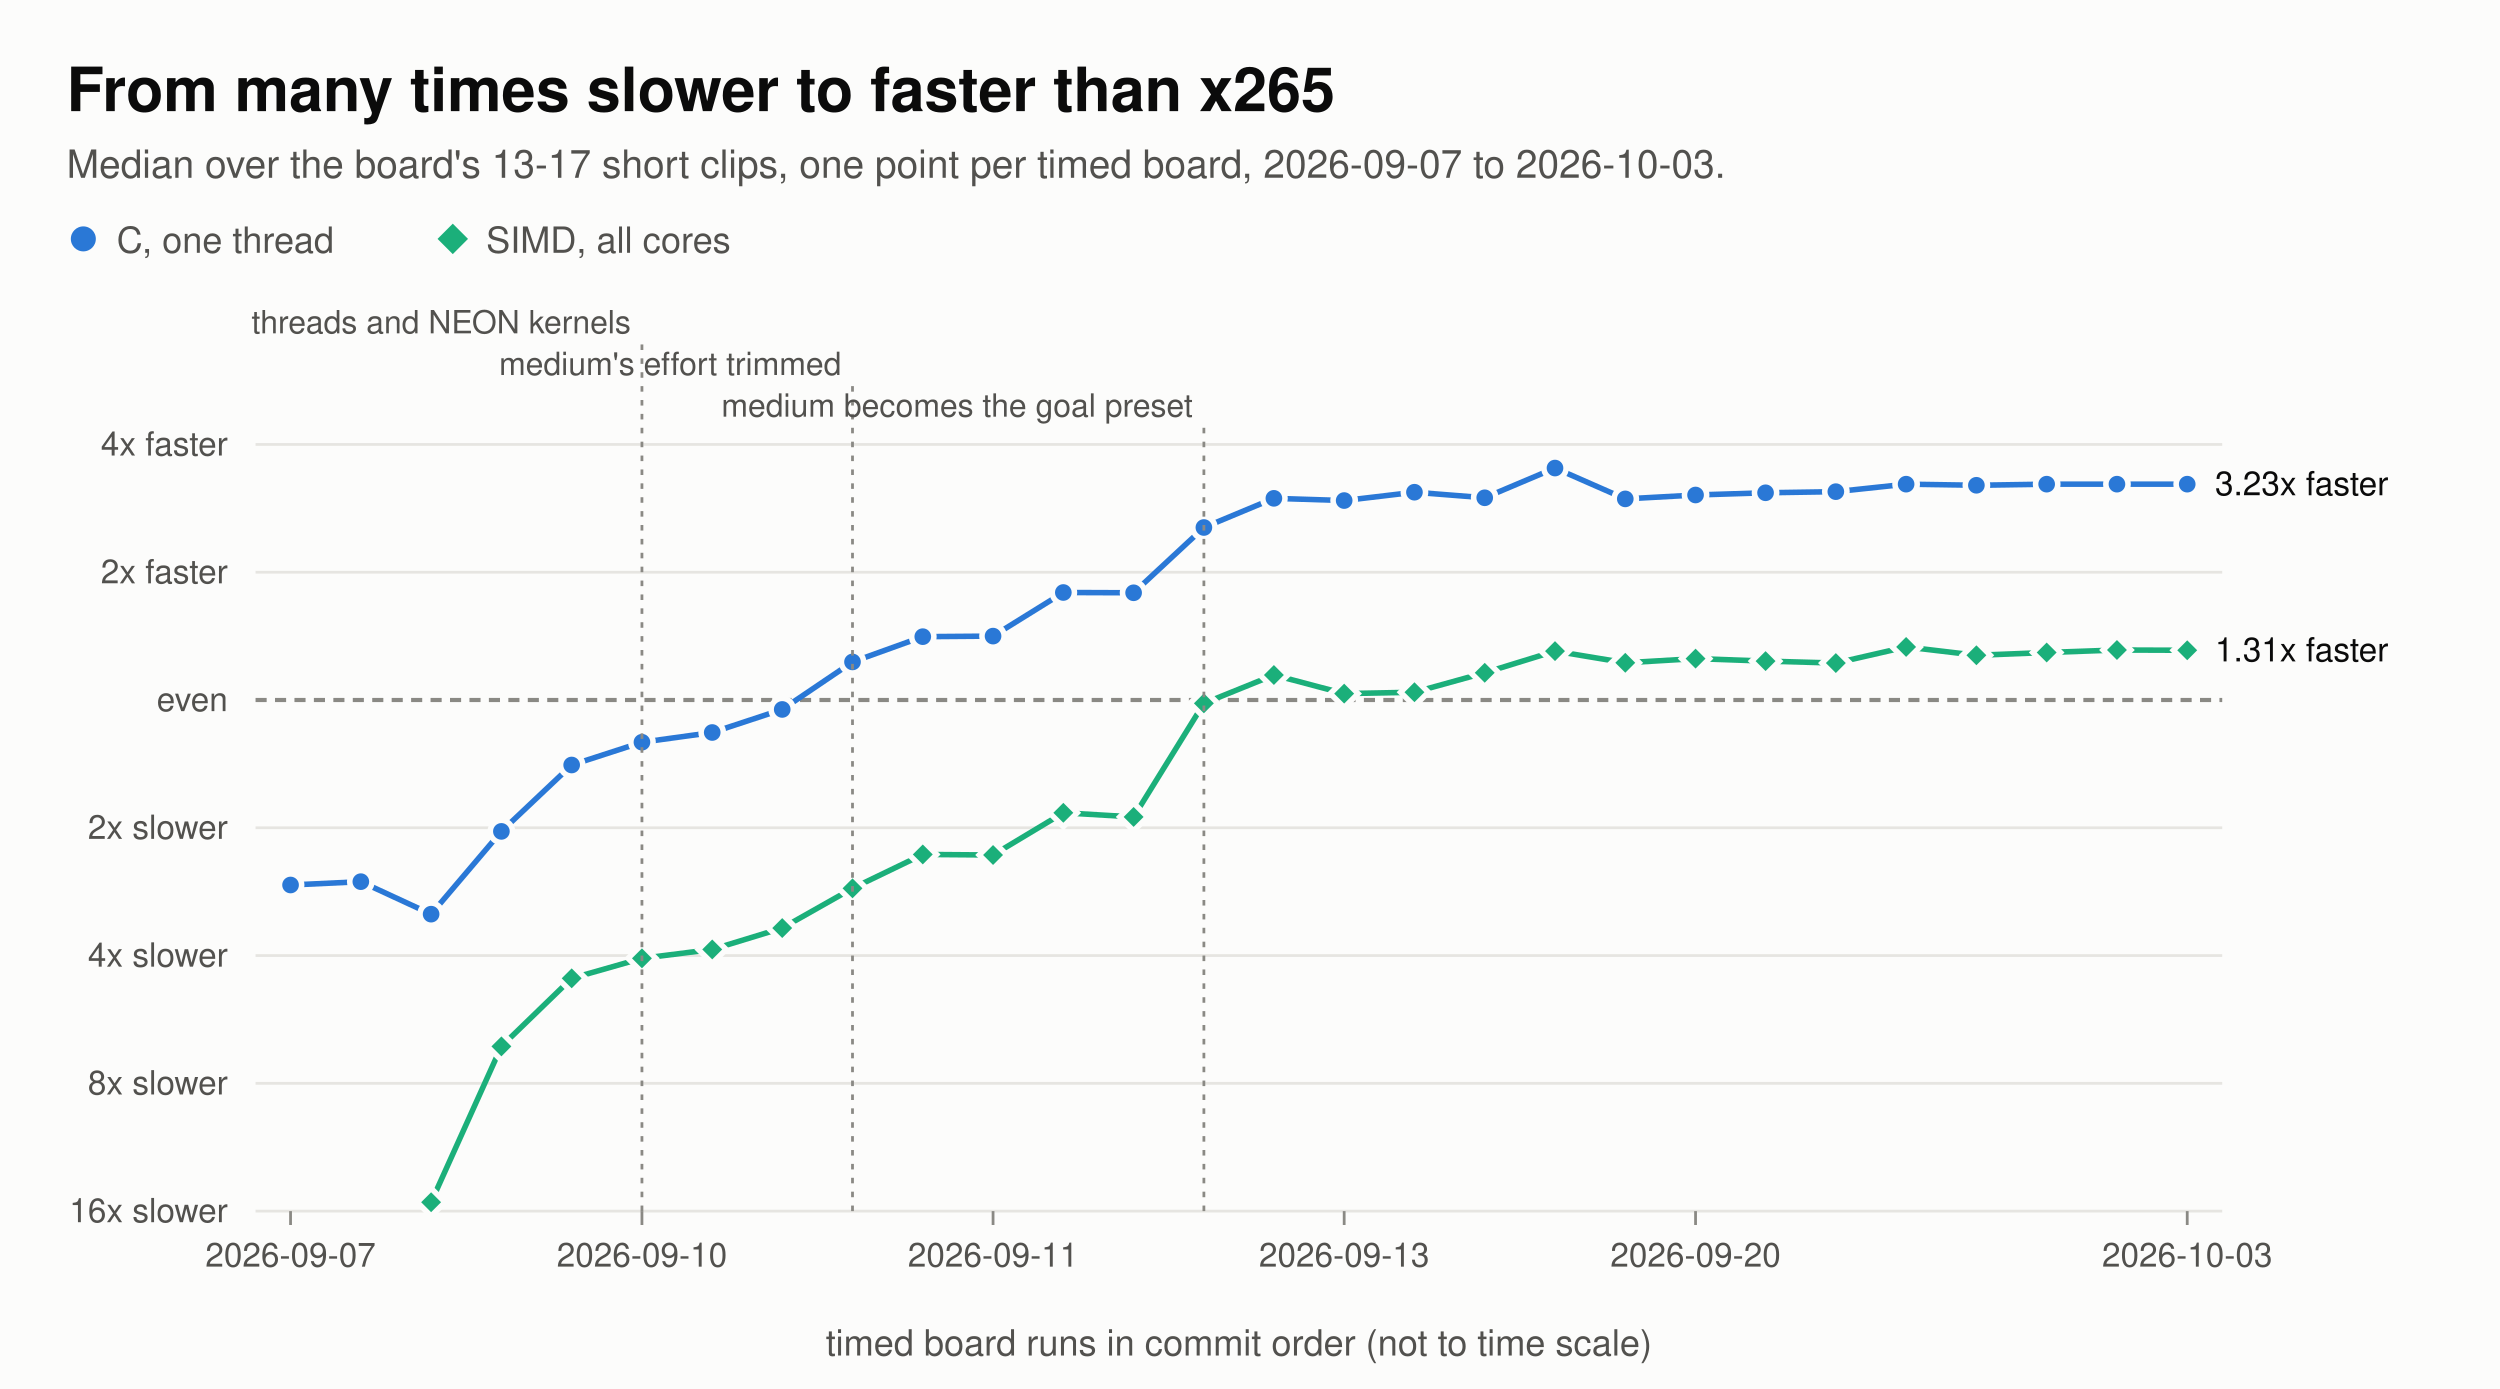
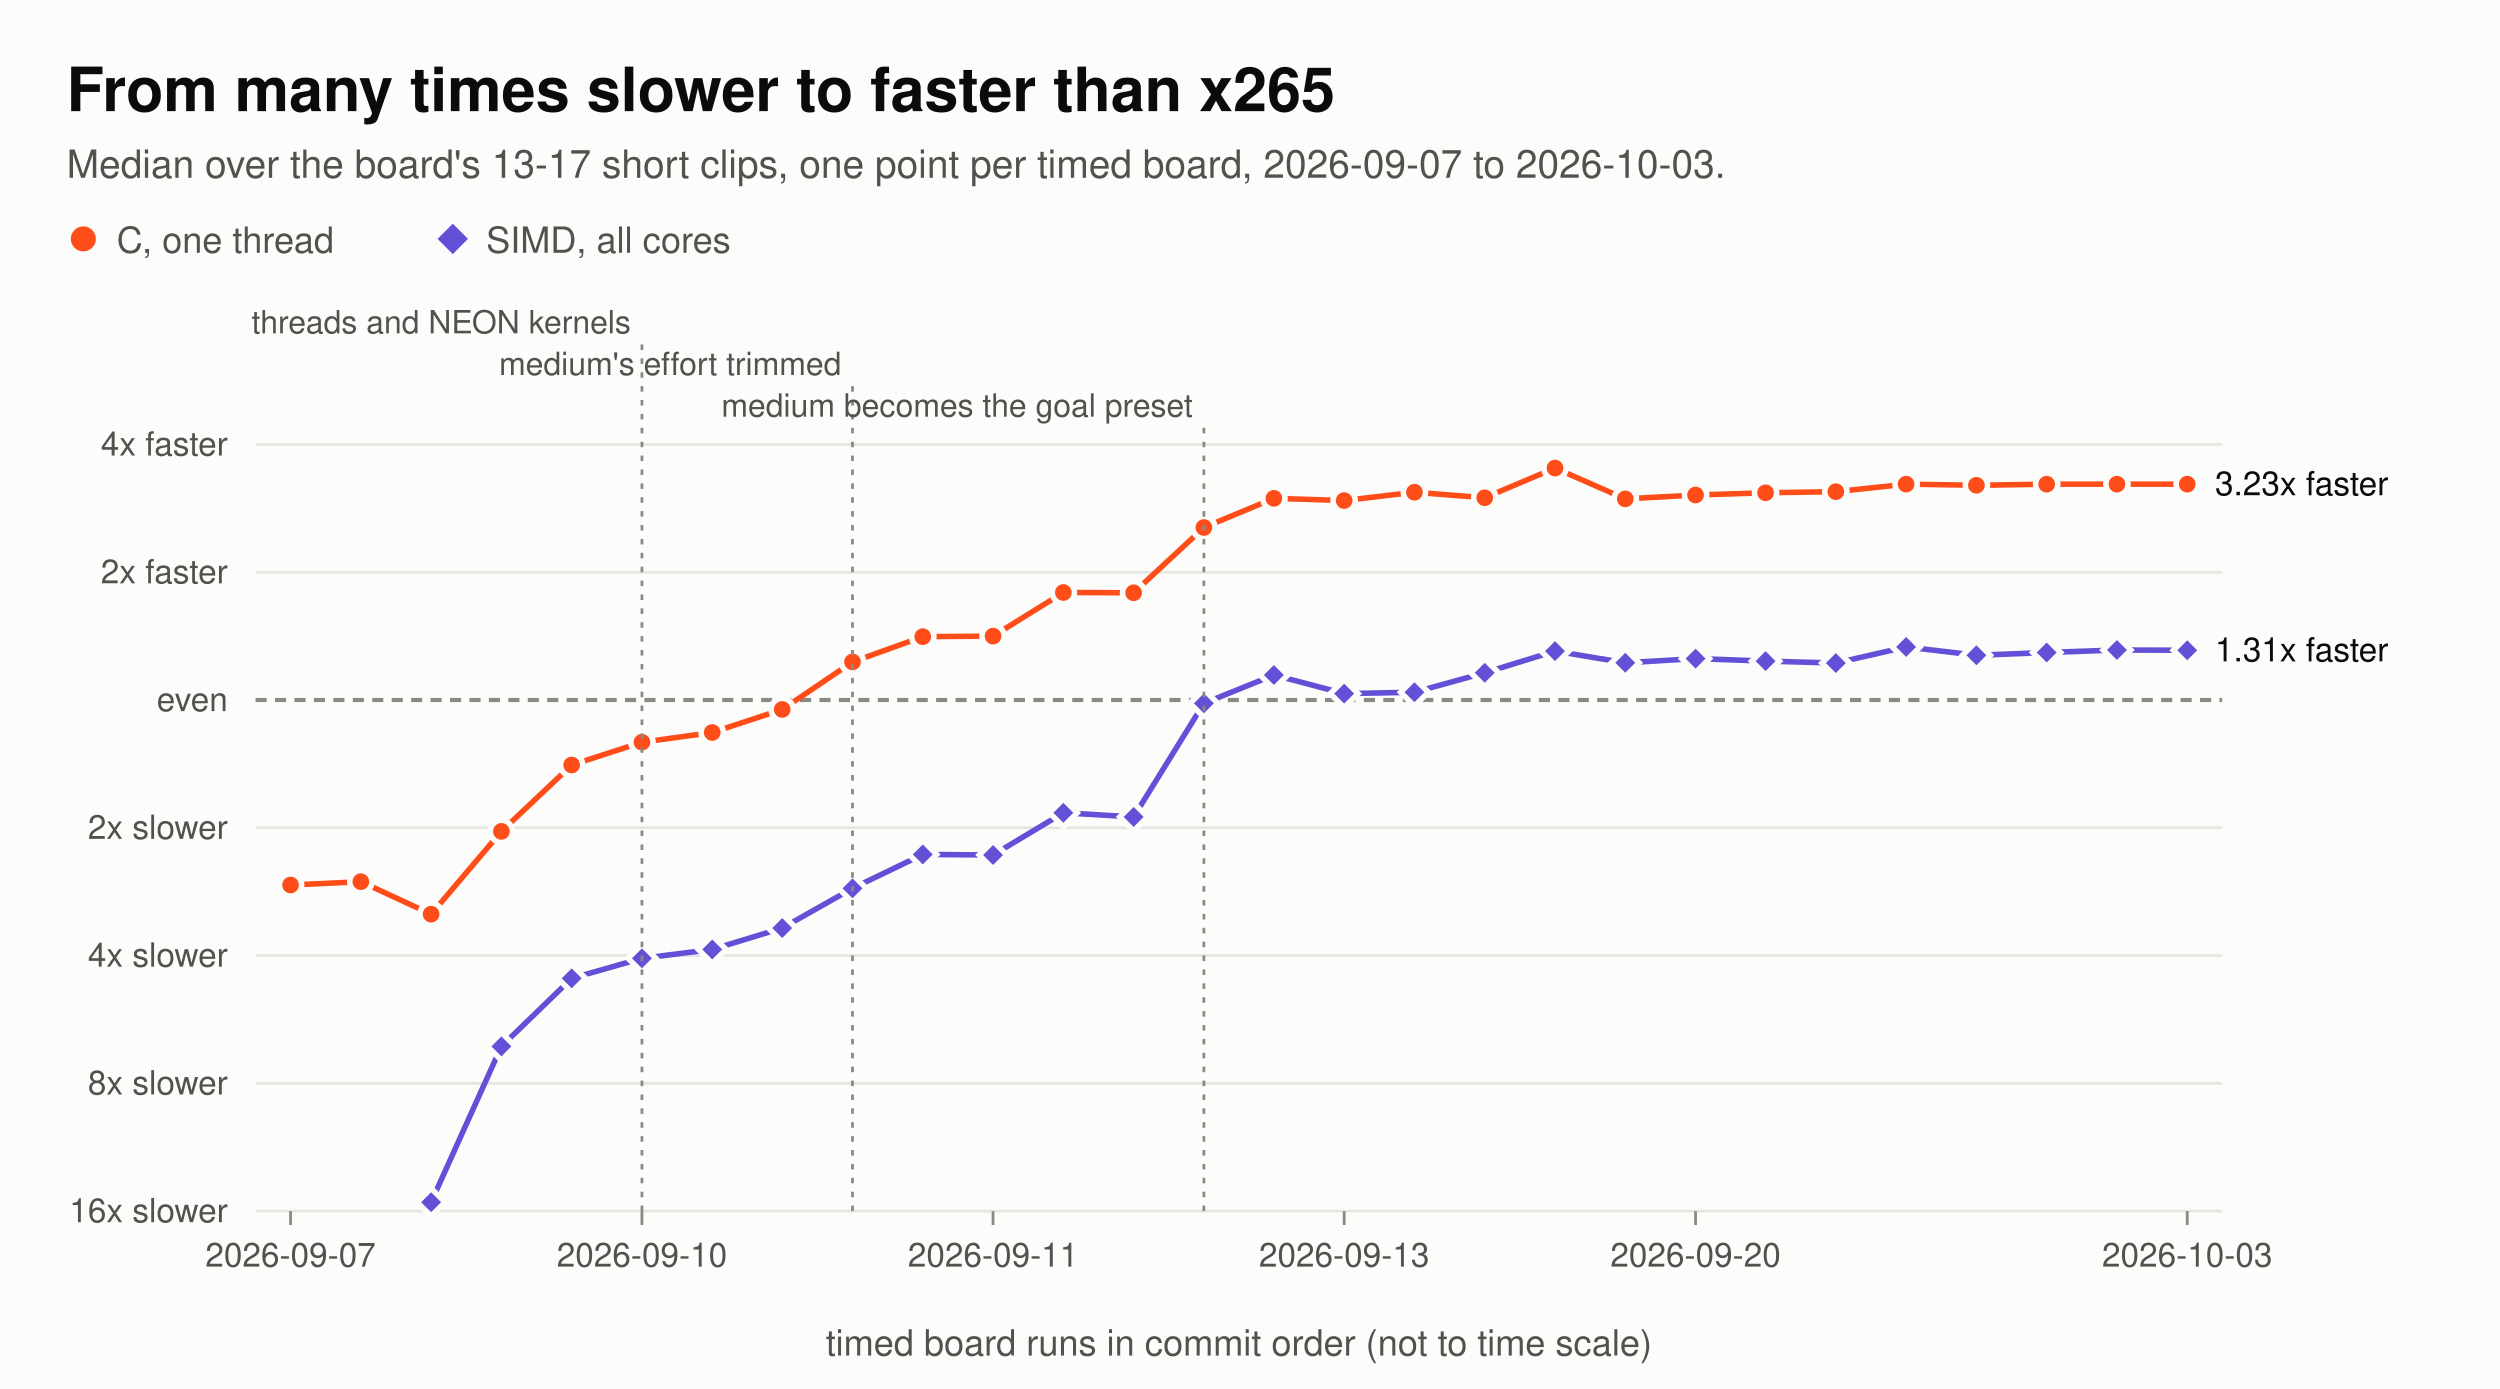
<svg xmlns="http://www.w3.org/2000/svg" width="900" height="500" viewBox="0 0 900 500" role="img">
  <style>
.bg{fill:#fcfcfb}.t1{fill:#0b0b0b}.t2{fill:#52514e}.grid{stroke:#e6e5e1}
- .base{stroke:#8a8984}.ring{stroke:#fcfcfb}
- .s1{fill:#2a78d6}.s2{fill:#eb6834}.s3{fill:#1baf7a}.sx{fill:#8a8984}
- .l1{stroke:#2a78d6}.l2{stroke:#eb6834}.l3{stroke:#1baf7a}.lx{stroke:#8a8984}.span{stroke:#e6e5e1}
- text{font-family:-apple-system,"IBM Plex Sans",Helvetica,Arial,sans-serif}
+ .base{stroke:#8a8984}.ring{stroke:#fcfcfb}.med{stroke:#0b0b0b}
+ .s1{fill:#ff4d1a}.s2{fill:#1baf7a}.s3{fill:#6250d6}.sx{fill:#8a8984}
+ .l1{stroke:#ff4d1a}.l2{stroke:#1baf7a}.l3{stroke:#6250d6}.lx{stroke:#8a8984}.span{stroke:#e6e5e1}
+ text{font-family:system-ui,-apple-system,"Segoe UI",Helvetica,Arial,sans-serif}
@media (prefers-color-scheme:dark){
.bg{fill:#1a1a19}.t1{fill:#f0efec}.t2{fill:#c3c2b7}.grid{stroke:#2e2e2c}
- .base{stroke:#8a8984}.ring{stroke:#1a1a19}
- .s1{fill:#3987e5}.s2{fill:#d95926}.s3{fill:#199e70}.sx{fill:#8a8984}
- .l1{stroke:#3987e5}.l2{stroke:#d95926}.l3{stroke:#199e70}.lx{stroke:#8a8984}.span{stroke:#3a3a37}}
+ .base{stroke:#8a8984}.ring{stroke:#1a1a19}.med{stroke:#f0efec}
+ .s1{fill:#ff4d1a}.s2{fill:#199e70}.s3{fill:#9085e9}.sx{fill:#8a8984}
+ .l1{stroke:#ff4d1a}.l2{stroke:#199e70}.l3{stroke:#9085e9}.lx{stroke:#8a8984}.span{stroke:#3a3a37}}
</style>
  <rect width="100%" height="100%" class="bg" />
  <text x="24.0" y="40.0" font-size="22" class="t1" text-anchor="start" font-weight="600">From many times slower to faster than x265</text>
  <text x="24.0" y="64.0" font-size="14" class="t2" text-anchor="start">Median over the board's 13-17 short clips, one point per timed board, 2026-09-07 to 2026-10-03.</text>
  <circle cx="30.0" cy="86.0" r="5.5" class="s1 ring" stroke-width="2" />
  <text x="42.0" y="91.0" font-size="13" class="t2" text-anchor="start">C, one thread</text>
  <polygon points="163.0,79.1 169.9,86.0 163.0,92.9 156.1,86.0" class="s3 ring" stroke-width="2" />
  <text x="175.0" y="91.0" font-size="13" class="t2" text-anchor="start">SIMD, all cores</text>
  <line x1="92" y1="436.0" x2="800" y2="436.0" class="grid" stroke-width="1" />
  <text x="82.0" y="440.0" font-size="12" class="t2" text-anchor="end">16x slower</text>
  <line x1="92" y1="390.0" x2="800" y2="390.0" class="grid" stroke-width="1" />
  <text x="82.0" y="394.0" font-size="12" class="t2" text-anchor="end">8x slower</text>
  <line x1="92" y1="344.0" x2="800" y2="344.0" class="grid" stroke-width="1" />
  <text x="82.0" y="348.0" font-size="12" class="t2" text-anchor="end">4x slower</text>
  <line x1="92" y1="298.0" x2="800" y2="298.0" class="grid" stroke-width="1" />
  <text x="82.0" y="302.0" font-size="12" class="t2" text-anchor="end">2x slower</text>
  <line x1="92" y1="252.0" x2="800" y2="252.0" class="base" stroke-width="1.5" stroke-dasharray="4 3" />
  <text x="82.0" y="256.0" font-size="12" class="t2" text-anchor="end">even</text>
  <line x1="92" y1="206.0" x2="800" y2="206.0" class="grid" stroke-width="1" />
  <text x="82.0" y="210.0" font-size="12" class="t2" text-anchor="end">2x faster</text>
  <line x1="92" y1="160.0" x2="800" y2="160.0" class="grid" stroke-width="1" />
  <text x="82.0" y="164.0" font-size="12" class="t2" text-anchor="end">4x faster</text>
  <line x1="104.6" y1="436" x2="104.6" y2="441" class="base" />
  <text x="104.6" y="456.0" font-size="12" class="t2" text-anchor="middle">2026-09-07</text>
  <line x1="231.1" y1="436" x2="231.1" y2="441" class="base" />
  <text x="231.1" y="456.0" font-size="12" class="t2" text-anchor="middle">2026-09-10</text>
  <line x1="357.5" y1="436" x2="357.5" y2="441" class="base" />
  <text x="357.5" y="456.0" font-size="12" class="t2" text-anchor="middle">2026-09-11</text>
  <line x1="483.9" y1="436" x2="483.9" y2="441" class="base" />
  <text x="483.9" y="456.0" font-size="12" class="t2" text-anchor="middle">2026-09-13</text>
  <line x1="610.4" y1="436" x2="610.4" y2="441" class="base" />
  <text x="610.4" y="456.0" font-size="12" class="t2" text-anchor="middle">2026-09-20</text>
  <line x1="787.4" y1="436" x2="787.4" y2="441" class="base" />
  <text x="787.4" y="456.0" font-size="12" class="t2" text-anchor="middle">2026-10-03</text>
  <text x="446.0" y="488.0" font-size="13" class="t2" text-anchor="middle">timed board runs in commit order (not to time scale)</text>
  <polyline fill="none" class="l1" stroke-width="2" points="104.6,318.6 129.9,317.4 155.2,329.1 180.5,299.3 205.8,275.4 231.1,267.2 256.4,263.7 281.6,255.4 306.9,238.3 332.2,229.2 357.5,229.0 382.8,213.3 408.1,213.4 433.4,189.9 458.6,179.4 483.9,180.2 509.2,177.2 534.5,179.2 559.8,168.5 585.1,179.6 610.4,178.2 635.6,177.4 660.9,177.0 686.2,174.3 711.5,174.7 736.8,174.3 762.1,174.3 787.4,174.3" />
  <circle cx="104.6" cy="318.6" r="4" class="s1 ring" stroke-width="2" />
  <circle cx="129.9" cy="317.4" r="4" class="s1 ring" stroke-width="2" />
  <circle cx="155.2" cy="329.1" r="4" class="s1 ring" stroke-width="2" />
  <circle cx="180.5" cy="299.3" r="4" class="s1 ring" stroke-width="2" />
  <circle cx="205.8" cy="275.4" r="4" class="s1 ring" stroke-width="2" />
  <circle cx="231.1" cy="267.2" r="4" class="s1 ring" stroke-width="2" />
  <circle cx="256.4" cy="263.7" r="4" class="s1 ring" stroke-width="2" />
  <circle cx="281.6" cy="255.4" r="4" class="s1 ring" stroke-width="2" />
  <circle cx="306.9" cy="238.3" r="4" class="s1 ring" stroke-width="2" />
  <circle cx="332.2" cy="229.2" r="4" class="s1 ring" stroke-width="2" />
  <circle cx="357.5" cy="229.0" r="4" class="s1 ring" stroke-width="2" />
  <circle cx="382.8" cy="213.3" r="4" class="s1 ring" stroke-width="2" />
  <circle cx="408.1" cy="213.4" r="4" class="s1 ring" stroke-width="2" />
  <circle cx="433.4" cy="189.9" r="4" class="s1 ring" stroke-width="2" />
  <circle cx="458.6" cy="179.4" r="4" class="s1 ring" stroke-width="2" />
  <circle cx="483.9" cy="180.2" r="4" class="s1 ring" stroke-width="2" />
  <circle cx="509.2" cy="177.2" r="4" class="s1 ring" stroke-width="2" />
  <circle cx="534.5" cy="179.2" r="4" class="s1 ring" stroke-width="2" />
  <circle cx="559.8" cy="168.5" r="4" class="s1 ring" stroke-width="2" />
  <circle cx="585.1" cy="179.6" r="4" class="s1 ring" stroke-width="2" />
  <circle cx="610.4" cy="178.2" r="4" class="s1 ring" stroke-width="2" />
  <circle cx="635.6" cy="177.4" r="4" class="s1 ring" stroke-width="2" />
  <circle cx="660.9" cy="177.0" r="4" class="s1 ring" stroke-width="2" />
  <circle cx="686.2" cy="174.3" r="4" class="s1 ring" stroke-width="2" />
  <circle cx="711.5" cy="174.7" r="4" class="s1 ring" stroke-width="2" />
  <circle cx="736.8" cy="174.3" r="4" class="s1 ring" stroke-width="2" />
  <circle cx="762.1" cy="174.3" r="4" class="s1 ring" stroke-width="2" />
  <circle cx="787.4" cy="174.3" r="4" class="s1 ring" stroke-width="2" />
  <polyline fill="none" class="l3" stroke-width="2" points="155.2,432.8 180.5,376.7 205.8,352.2 231.1,345.0 256.4,341.8 281.6,334.1 306.9,319.8 332.2,307.6 357.5,307.8 382.8,292.6 408.1,294.1 433.4,253.2 458.6,243.0 483.9,249.7 509.2,249.2 534.5,242.2 559.8,234.4 585.1,238.6 610.4,237.1 635.6,238.0 660.9,238.7 686.2,232.9 711.5,235.9 736.8,234.9 762.1,234.0 787.4,234.1" />
  <polygon points="155.2,427.8 160.2,432.8 155.2,437.8 150.2,432.8" class="s3 ring" stroke-width="2" />
  <polygon points="180.5,371.7 185.5,376.7 180.5,381.7 175.5,376.7" class="s3 ring" stroke-width="2" />
  <polygon points="205.8,347.2 210.8,352.2 205.8,357.2 200.8,352.2" class="s3 ring" stroke-width="2" />
  <polygon points="231.1,340.0 236.1,345.0 231.1,350.0 226.1,345.0" class="s3 ring" stroke-width="2" />
  <polygon points="256.4,336.8 261.4,341.8 256.4,346.8 251.4,341.8" class="s3 ring" stroke-width="2" />
  <polygon points="281.6,329.1 286.6,334.1 281.6,339.1 276.6,334.1" class="s3 ring" stroke-width="2" />
  <polygon points="306.9,314.8 311.9,319.8 306.9,324.8 301.9,319.8" class="s3 ring" stroke-width="2" />
  <polygon points="332.2,302.6 337.2,307.6 332.2,312.6 327.2,307.6" class="s3 ring" stroke-width="2" />
  <polygon points="357.5,302.8 362.5,307.8 357.5,312.8 352.5,307.8" class="s3 ring" stroke-width="2" />
  <polygon points="382.8,287.6 387.8,292.6 382.8,297.6 377.8,292.6" class="s3 ring" stroke-width="2" />
  <polygon points="408.1,289.1 413.1,294.1 408.1,299.1 403.1,294.1" class="s3 ring" stroke-width="2" />
  <polygon points="433.4,248.2 438.4,253.2 433.4,258.2 428.4,253.2" class="s3 ring" stroke-width="2" />
  <polygon points="458.6,238.0 463.6,243.0 458.6,248.0 453.6,243.0" class="s3 ring" stroke-width="2" />
  <polygon points="483.9,244.7 488.9,249.7 483.9,254.7 478.9,249.7" class="s3 ring" stroke-width="2" />
  <polygon points="509.2,244.2 514.2,249.2 509.2,254.2 504.2,249.2" class="s3 ring" stroke-width="2" />
  <polygon points="534.5,237.2 539.5,242.2 534.5,247.2 529.5,242.2" class="s3 ring" stroke-width="2" />
  <polygon points="559.8,229.4 564.8,234.4 559.8,239.4 554.8,234.4" class="s3 ring" stroke-width="2" />
  <polygon points="585.1,233.6 590.1,238.6 585.1,243.6 580.1,238.6" class="s3 ring" stroke-width="2" />
  <polygon points="610.4,232.1 615.4,237.1 610.4,242.1 605.4,237.1" class="s3 ring" stroke-width="2" />
  <polygon points="635.6,233.0 640.6,238.0 635.6,243.0 630.6,238.0" class="s3 ring" stroke-width="2" />
  <polygon points="660.9,233.7 665.9,238.7 660.9,243.7 655.9,238.7" class="s3 ring" stroke-width="2" />
  <polygon points="686.2,227.9 691.2,232.9 686.2,237.9 681.2,232.9" class="s3 ring" stroke-width="2" />
  <polygon points="711.5,230.9 716.5,235.9 711.5,240.9 706.5,235.9" class="s3 ring" stroke-width="2" />
  <polygon points="736.8,229.9 741.8,234.9 736.8,239.9 731.8,234.9" class="s3 ring" stroke-width="2" />
  <polygon points="762.1,229.0 767.1,234.0 762.1,239.0 757.1,234.0" class="s3 ring" stroke-width="2" />
  <polygon points="787.4,229.1 792.4,234.1 787.4,239.1 782.4,234.1" class="s3 ring" stroke-width="2" />
  <line x1="231.1" y1="124" x2="231.1" y2="436" class="base" stroke-width="1" stroke-dasharray="2 3" />
  <text x="227.1" y="120.0" font-size="11.5" class="t2" text-anchor="end">threads and NEON kernels</text>
  <line x1="306.9" y1="139" x2="306.9" y2="436" class="base" stroke-width="1" stroke-dasharray="2 3" />
  <text x="302.9" y="135.0" font-size="11.5" class="t2" text-anchor="end">medium's effort trimmed</text>
  <line x1="433.4" y1="154" x2="433.4" y2="436" class="base" stroke-width="1" stroke-dasharray="2 3" />
  <text x="429.4" y="150.0" font-size="11.5" class="t2" text-anchor="end">medium becomes the goal preset</text>
  <text x="797.4" y="178.3" font-size="12" class="t1" text-anchor="start">3.23x faster</text>
  <text x="797.4" y="238.1" font-size="12" class="t1" text-anchor="start">1.31x faster</text>
</svg>
